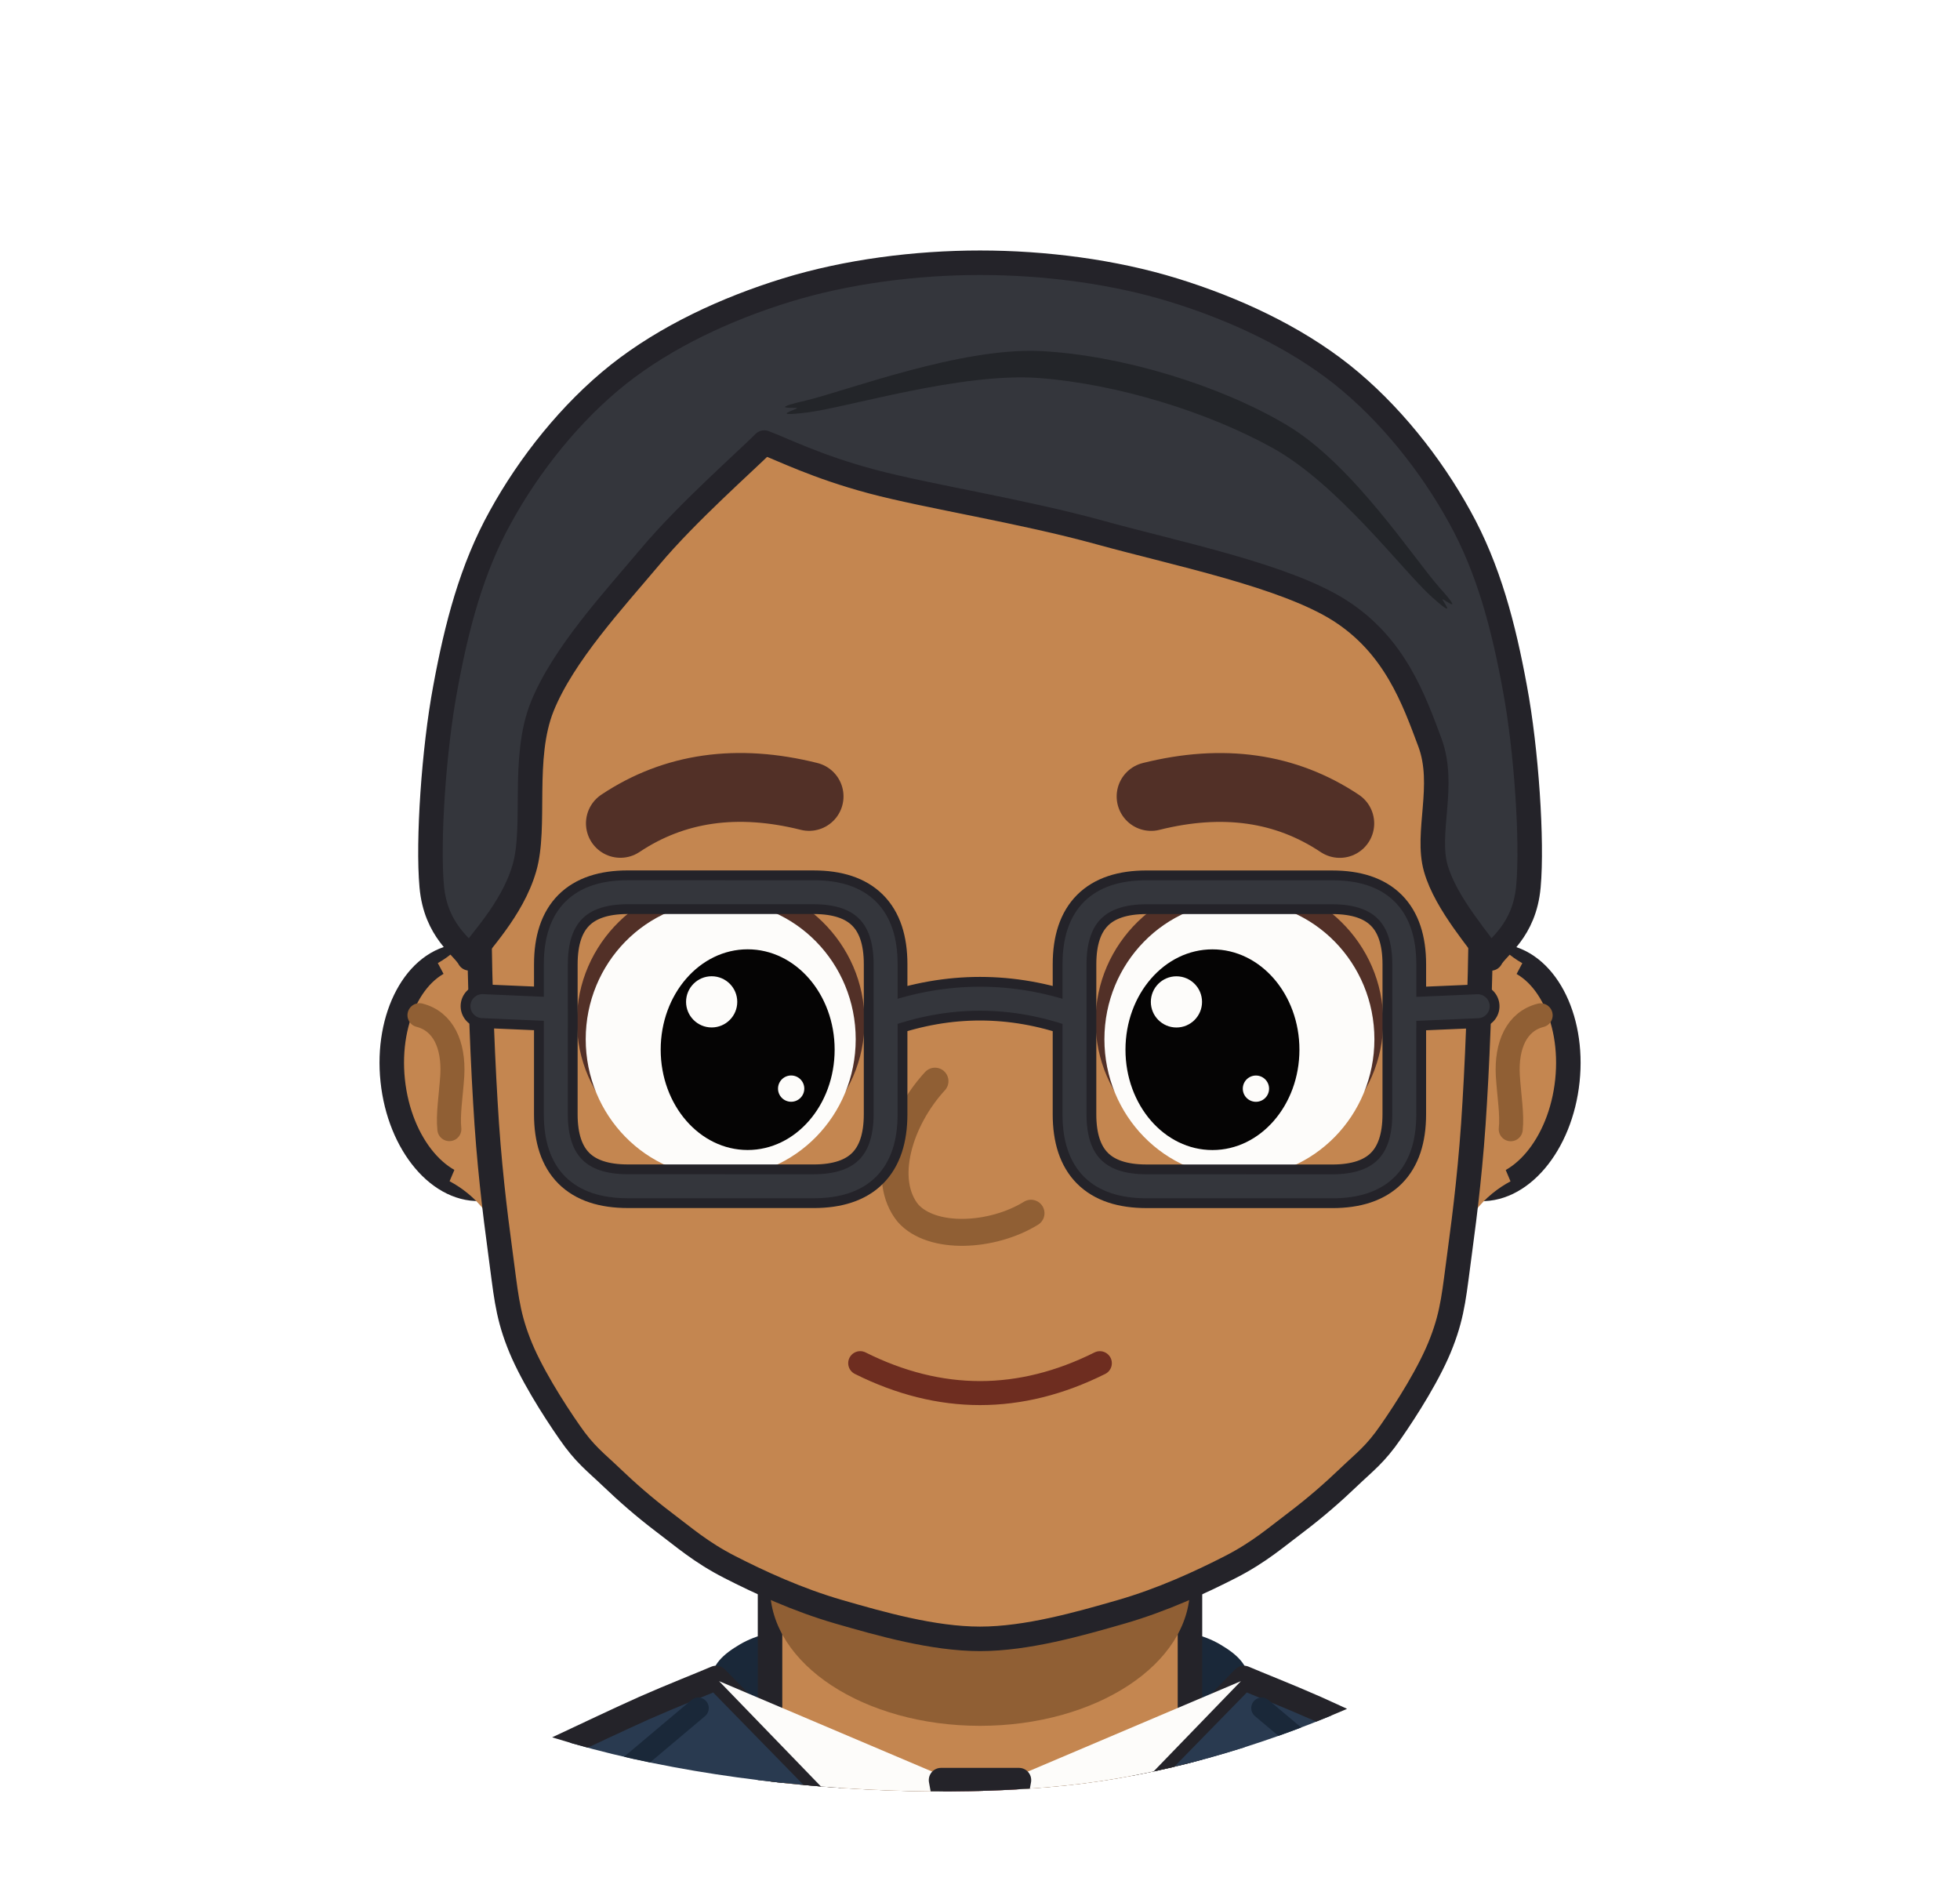
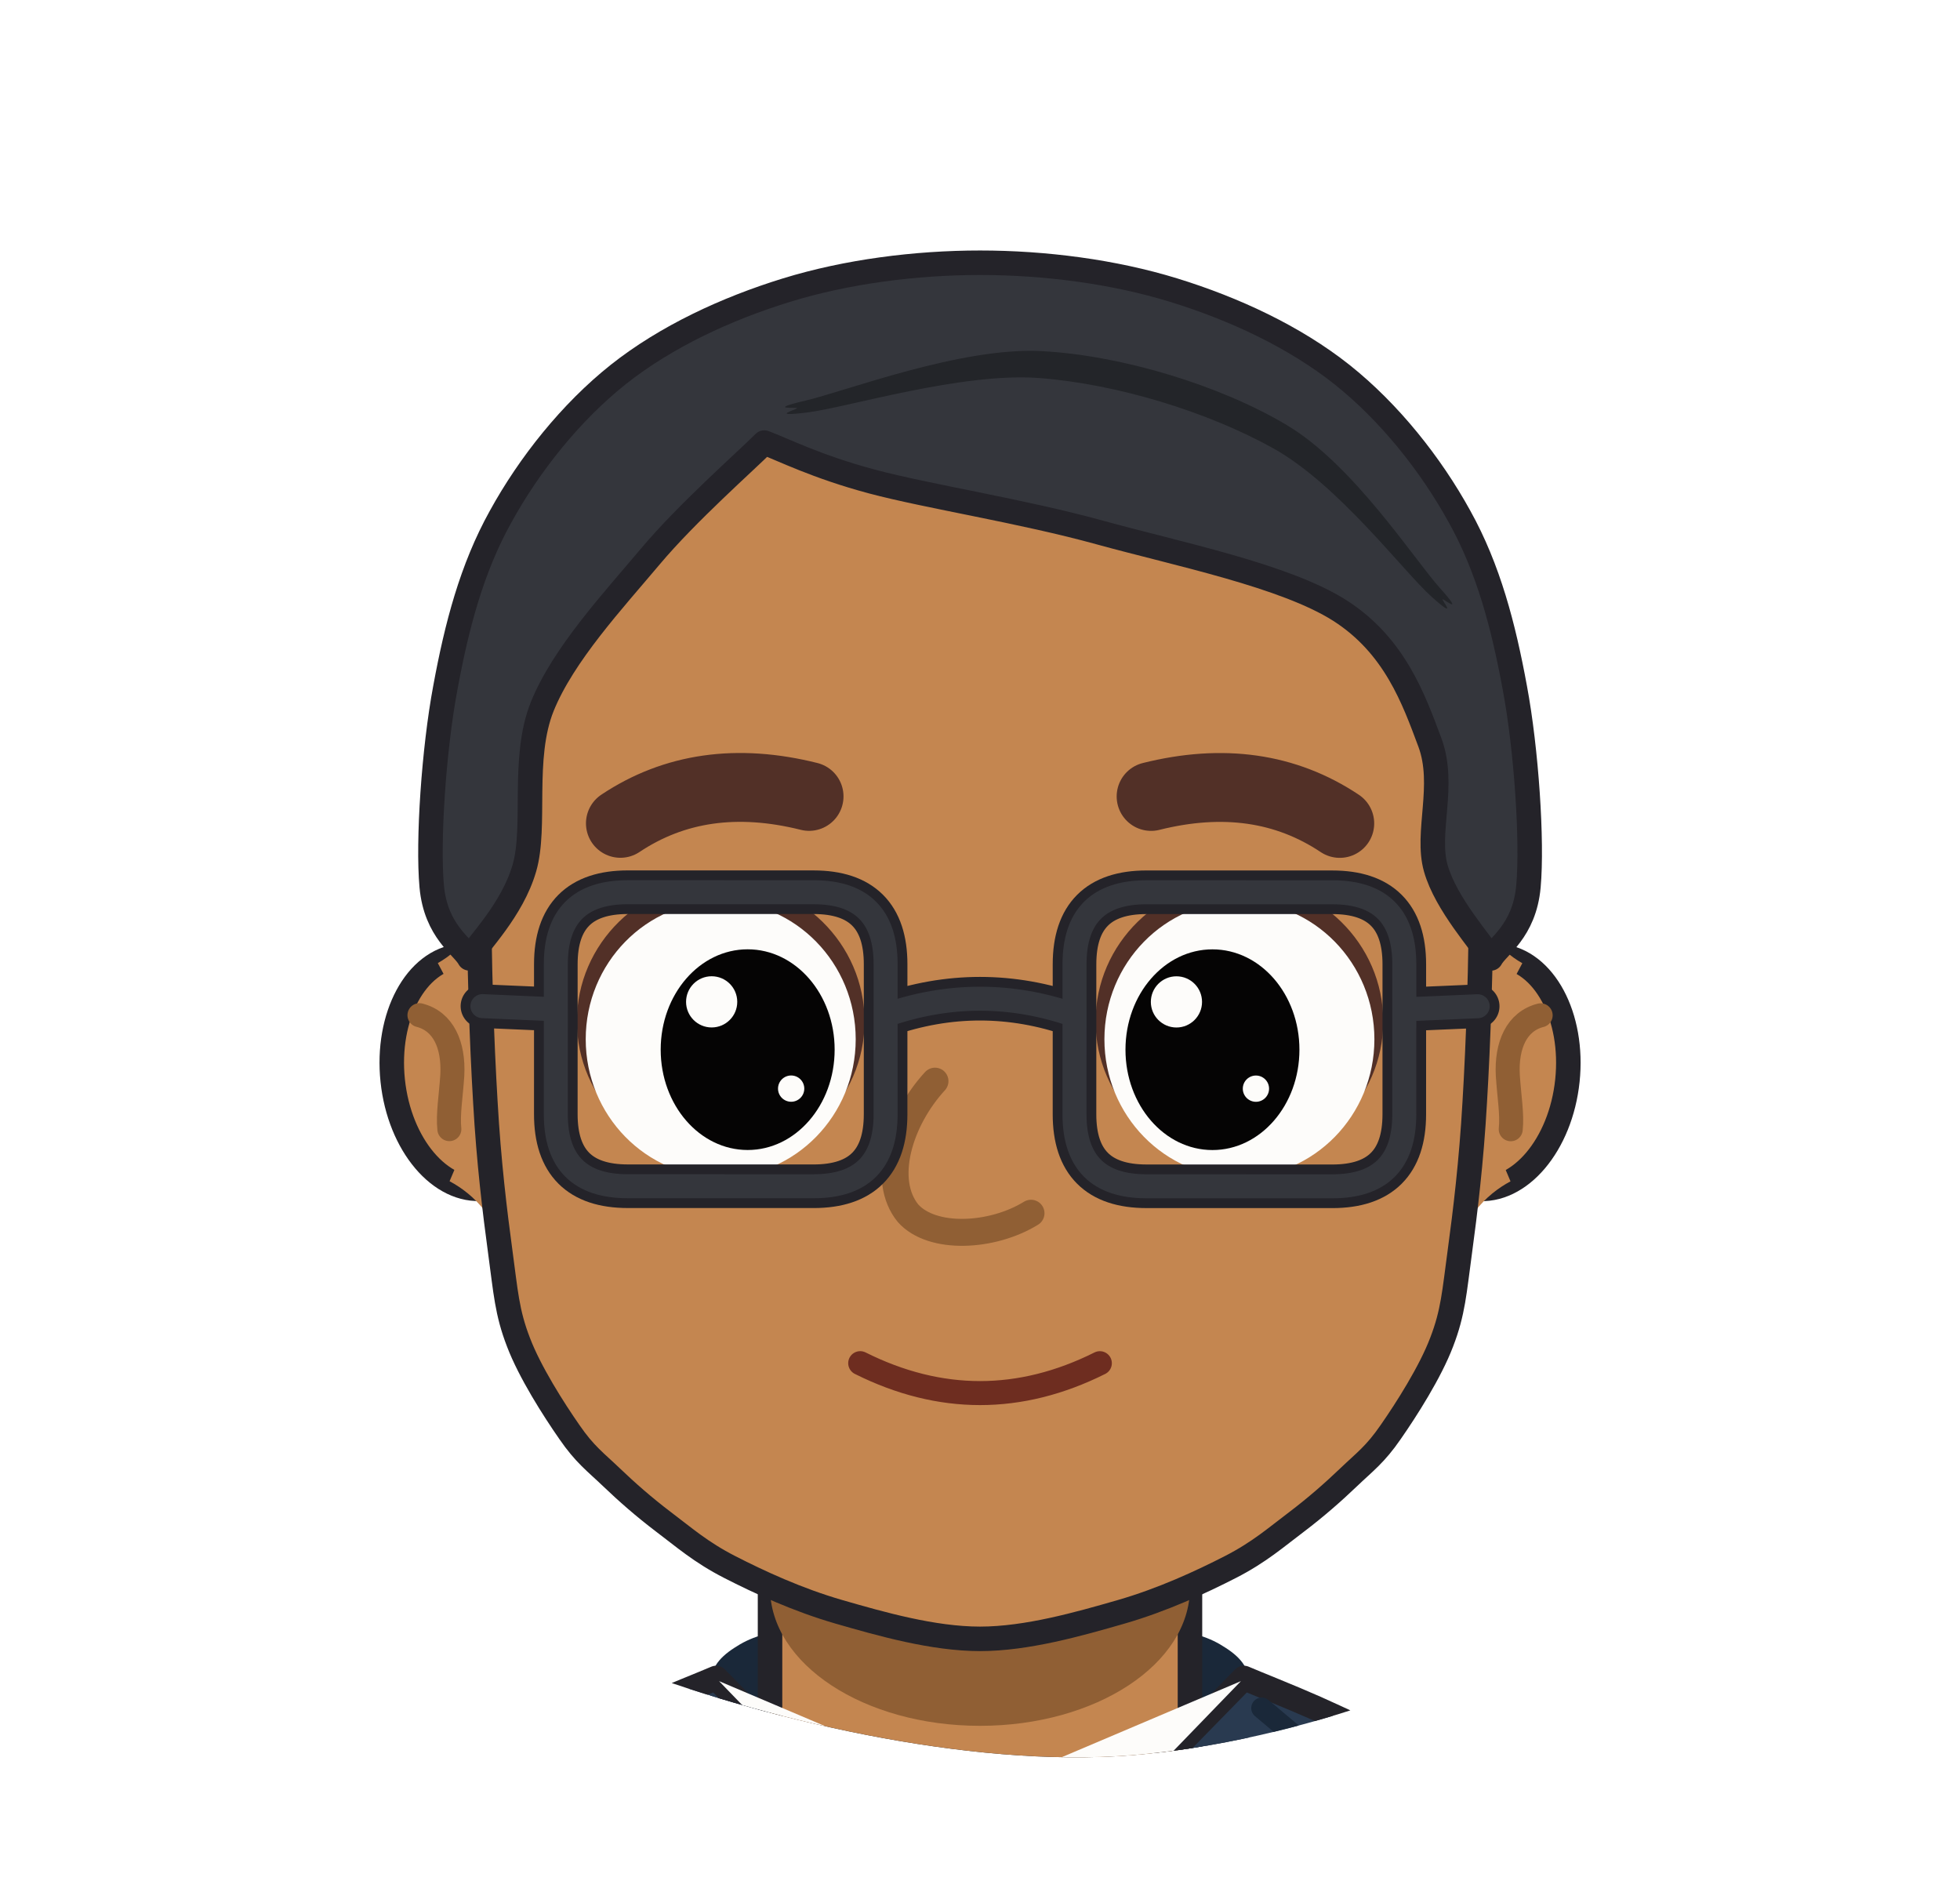
<svg xmlns="http://www.w3.org/2000/svg" viewBox="0 0 320 310" width="320" height="310">
  <defs>
    <clipPath id="cd3b">
      <rect x="-4000" y="-4000" width="9000" height="9000" />
    </clipPath>
    <pattern id="cd3pat" width="28" height="28" patternUnits="userSpaceOnUse">
      <rect width="28" height="28" fill="#F58C1B" />
      <rect width="28" height="14" fill="#F6A5C0" />
    </pattern>
    <clipPath id="cd3cr">
-       <path d="M855.33 634.07C849.65 693.29 815.04 760.63 762.30 804.71C709.30 848.78 621.42 889.89 537.59 898.54C454.03 907.19 327.47 894.48 260.68 855.81C193.89 817.41 154.14 729.80 136.83 666.79C119.25 603.79 123.85 532.13 155.49 477.77C187.13 423.15 252.57 370.42 325.85 339.86C399.41 309.57 517.85 276.85 596.27 294.97C674.42 313.09 752.57 392.05 795.84 448.57C838.83 505.08 861.01 574.58 855.33 634.07Z" />
-       <path d="M-473.50 -700.97L1473.50 -700.97L1473.50 818.77L-473.50 818.77Z" />
+       <path d="M848.37 657.86C839.50 711.35 820.71 772.42 773.74 810.25C726.77 848.35 639.09 879.41 566.80 885.15C494.52 890.89 402.66 868.97 340.30 844.70C277.67 820.43 223.13 787.55 191.55 739.54C159.98 691.26 146.41 612.19 150.59 555.57C154.76 498.94 176.94 435.53 216.08 399.78C255.23 363.77 315.51 343.41 385.44 340.28C455.64 336.89 562.63 355.42 636.22 380.21C710.07 404.73 791.74 442.31 827.23 488.50C862.46 534.69 857.24 604.10 848.37 657.86Z" />
+       <path d="M-473.50 -700.97L1473.50 -700.97L1473.50 664.63L-473.50 664.63Z" />
    </clipPath>
    <clipPath id="cd3s">
      <path d="M500 970.1L616.5 850.9C621.8 853.2 636.8 859.1 648.3 864.2C659.7 869.3 672.5 875.4 685.3 881.4C698.1 887.3 712.5 893.3 725 899.9C737.6 906.5 750.8 914.3 760.8 921.1C770.7 927.9 778 934.3 784.6 941C791.2 947.6 795.8 954.2 800.5 960.8C805.1 967.4 808.6 974.1 812.4 980.7C816.1 987.2 821.2 996.8 823 1000L177 1000C178.8 996.8 183.9 987.2 187.6 980.7C191.4 974.1 194.9 967.4 199.5 960.8C204.2 954.2 208.8 947.6 215.4 941C222 934.3 229.3 927.9 239.2 921.1C249.2 914.3 262.4 906.5 275 899.9C287.5 893.3 301.9 887.3 314.7 881.4C327.5 875.4 340.3 869.3 351.7 864.2C363.2 859.1 378.2 853.2 383.5 850.9L500 970.1Z" fill="#293A50" stroke="#242329" stroke-width="10.82" stroke-linejoin="round" stroke-linecap="round" transform="translate(500 1014) scale(0.86) translate(-500 -1000)" />
      <path d="M384.8 852.3L500 901.2L615.2 852.3L500 971.4Z" fill="#FDFCFA" transform="translate(500 1014) scale(0.86) translate(-500 -1000)" />
      <path d="M482.8 896L517.2 896L511.4 927.7L488.6 927.7ZM489.7 927.7L510.3 927.7L514.6 956.8L500 970.1L485.4 956.8Z" fill="#944F59" stroke="#242329" stroke-width="10.82" stroke-linejoin="round" stroke-linecap="round" transform="translate(500 1014) scale(0.86) translate(-500 -1000)" />
      <path d="M375.6 864.2L333.2 899.9L357 911.8L460.3 994.7M624.4 864.2L666.8 899.9L643 911.8L539.7 994.7M500 970.1L500 995.4" fill="none" stroke="#1A2839" stroke-width="9.3" stroke-linecap="round" stroke-linejoin="round" transform="translate(500 1014) scale(0.86) translate(-500 -1000)" />
    </clipPath>
    <clipPath id="cd3eL">
      <ellipse cx="385.5" cy="569" rx="59.6" ry="60.9" />
    </clipPath>
    <clipPath id="cd3eR">
      <ellipse cx="614.5" cy="569" rx="59.6" ry="60.9" />
    </clipPath>
    <filter id="cd3bl" x="-60%" y="-90%" width="220%" height="280%">
      <feGaussianBlur stdDeviation="15" />
    </filter>
    <clipPath id="cd3eo">
      <path d="M-1000 -1000H2000V2000H-1000Z" />
    </clipPath>
    <clipPath id="cd3ck">
      <ellipse cx="385.5" cy="561.1" rx="66.5" ry="65.2" />
      <ellipse cx="385.5" cy="569" rx="62.6" ry="63.9" />
      <ellipse cx="614.5" cy="561.1" rx="66.5" ry="65.2" />
      <ellipse cx="614.5" cy="569" rx="62.6" ry="63.9" />
    </clipPath>
  </defs>
  <g transform="translate(-55 -107) scale(0.43)">
    <g clip-path="url(#cd3b)">
      <g transform="translate(500 1014) scale(0.86) translate(-500 -1000)">
        <g clip-path="url(#cd3cr)">
          <g transform="translate(0 0.06)">
            <path d="M500 824.5C525.6 824.5 558.7 826.2 576.8 828.4C594.9 830.7 601.5 833.1 608.5 837.7C615.6 842.3 619.6 847.4 619.1 856.2C618.7 865.1 625.8 880.5 605.9 890.7C586 900.8 535.3 917.1 500 917.1C464.7 917.1 414 900.8 394.1 890.7C374.2 880.5 381.3 865.1 380.9 856.2C380.4 847.4 384.4 842.3 391.5 837.7C398.5 833.1 405.1 830.7 423.2 828.4C441.3 826.2 474.4 824.5 500 824.5Z" fill="#1A2839" />
          </g>
        </g>
        <g clip-path="url(#cd3cr)">
          <g transform="translate(0 0.06)">
            <path d="M407.3 768.9L407.3 935.7Q407.3 967.4 439.1 967.4L560.9 967.4Q592.7 967.4 592.7 935.7L592.7 768.9Z" fill="#C48650" stroke="#242329" stroke-width="10.82" stroke-linejoin="round" stroke-linecap="round" />
            <ellipse cx="500" cy="811.2" rx="92.7" ry="60.9" fill="#905F34" />
          </g>
        </g>
        <g transform="matrix(1 0.0001 -0.0001 1 0.08335 0.01754)">
          <ellipse cx="275.6" cy="583.6" rx="35.1" ry="51.6" transform="rotate(-6 275.6 583.6)" fill="#C48650" stroke="#242329" stroke-width="10.82" stroke-linejoin="round" stroke-linecap="round" />
          <ellipse cx="724.4" cy="583.6" rx="35.1" ry="51.6" transform="rotate(6 724.4 583.6)" fill="#C48650" stroke="#242329" stroke-width="10.82" stroke-linejoin="round" stroke-linecap="round" />
          <path d="M281.3 496.1C281.3 518.4 271 529.5 260.6 535.4L286.2 583.6ZM718.7 496.1C718.7 518.4 729 529.5 739.4 535.4L713.8 583.6ZM291.8 671C288.8 648.8 276.3 637.3 265.8 631.7L286.2 583.6ZM708.2 671C711.2 648.8 723.7 637.3 734.2 631.7L713.8 583.6Z" fill="#C48650" />
          <path d="M252.5 558.4C263.1 561.1 267.7 571.6 267 584.9C266.4 594.2 265 602.1 265.7 608.7M747.5 558.4C736.9 561.1 732.3 571.6 733 584.9C733.6 594.2 735 602.1 734.3 608.7" fill="none" stroke="#905F34" stroke-width="10.6" stroke-linecap="round" stroke-linejoin="round" />
        </g>
        <g transform="matrix(1 0.0001 -0.0001 1 0.08335 0.01754)">
          <path d="M500 255.3C526.5 255.3 554.7 258.6 579.4 265.9C604.1 273.2 628.8 284 648.3 299C667.7 314 684.4 334.9 695.9 355.9C707.4 376.8 712.9 400 717.1 424.7C721.3 449.4 720.8 475.5 721.1 504.1C721.3 532.8 720 570.3 718.4 596.8C716.9 623.3 714.2 645.3 711.8 663C709.4 680.6 708.9 689.5 703.8 702.7C698.8 715.9 688.2 732.5 681.3 742.4C674.5 752.3 669.8 755.6 662.8 762.3C655.9 768.9 648.4 775.5 639.7 782.1C630.9 788.7 623.4 795.4 610.5 802C597.6 808.6 580.6 816.5 562.2 821.8C543.8 827.1 520.7 833.7 500 833.7C479.3 833.7 456.2 827.1 437.8 821.8C419.4 816.5 402.4 808.6 389.5 802C376.6 795.4 369.1 788.7 360.3 782.1C351.6 775.5 344.1 768.9 337.2 762.3C330.2 755.6 325.5 752.3 318.7 742.4C311.8 732.5 301.2 715.9 296.2 702.7C291.1 689.5 290.6 680.6 288.2 663C285.8 645.3 283.1 623.3 281.6 596.8C280 570.3 278.7 532.8 278.9 504.1C279.2 475.5 278.7 449.4 282.9 424.7C287.1 400 292.6 376.8 304.1 355.9C315.6 334.9 332.3 314 351.7 299C371.2 284 395.9 273.2 420.6 265.9C445.3 258.6 473.5 255.3 500 255.3Z" fill="#C48650" data-sk="1" stroke="#242329" stroke-width="10.82" stroke-linejoin="round" stroke-linecap="round" />
        </g>
        <g clip-path="url(#cd3cr)">
          <g transform="translate(0 0.13)">
            <path d="M500 970.1L616.5 850.9C621.8 853.2 636.8 859.1 648.3 864.2C659.7 869.3 672.5 875.4 685.3 881.4C698.1 887.3 712.5 893.3 725 899.9C737.6 906.5 750.8 914.3 760.8 921.1C770.7 927.9 778 934.3 784.6 941C791.2 947.6 795.8 954.2 800.5 960.8C805.1 967.4 808.6 974.1 812.4 980.7C816.1 987.2 821.2 996.8 823 1000L177 1000C178.8 996.8 183.9 987.2 187.6 980.7C191.4 974.1 194.9 967.4 199.5 960.8C204.2 954.2 208.8 947.6 215.4 941C222 934.3 229.3 927.9 239.2 921.1C249.2 914.3 262.4 906.5 275 899.9C287.5 893.3 301.9 887.3 314.7 881.4C327.5 875.4 340.3 869.3 351.7 864.2C363.2 859.1 378.2 853.2 383.5 850.9L500 970.1Z" fill="#293A50" stroke="#242329" stroke-width="10.82" stroke-linejoin="round" stroke-linecap="round" />
            <path d="M384.8 852.3L500 901.2L615.2 852.3L500 971.4Z" fill="#FDFCFA" />
            <path d="M482.8 896L517.2 896L511.4 927.7L488.6 927.7ZM489.7 927.7L510.3 927.7L514.6 956.8L500 970.1L485.4 956.8Z" fill="#944F59" stroke="#242329" stroke-width="10.82" stroke-linejoin="round" stroke-linecap="round" />
            <path d="M375.6 864.2L333.2 899.9L357 911.8L460.3 994.7M624.4 864.2L666.8 899.9L643 911.8L539.7 994.7M500 970.1L500 995.4" fill="none" stroke="#1A2839" stroke-width="9.3" stroke-linecap="round" stroke-linejoin="round" />
          </g>
        </g>
        <g transform="matrix(1 0.0001 -0.0001 1 0.08335 0.01754)">
          <path fill="#34363C" data-o="f" d="M725.5 533.3C721.5 526.6 705.7 509.4 701.2 493.5C696.7 477.7 705.6 456.9 698.6 438C691.5 419 683.1 395.2 658.8 379.7C634.6 364.3 587.4 354.8 552.9 345.3C518.5 335.8 477.1 329.4 452.3 322.8C427.6 316.2 412.6 308.5 404.7 305.6C396.3 314 370.7 336.5 354.4 355.9C338.1 375.3 316 399.1 306.7 422.1C297.5 445 304.2 475 298.8 493.5C293.4 512.1 278.5 526.6 274.5 533.3C271.7 528 259.7 521.4 257.9 501.5C256.1 481.6 258.8 441.1 263.9 413.9C268.9 386.7 275.5 361.3 288.3 338.3C301 315.2 319.3 292.2 340.3 275.5C361.4 258.8 387.9 246.5 414.5 238.3C441.1 230.1 471.5 226.2 500 226.2C528.5 226.2 558.9 230.1 585.5 238.3C612.1 246.5 638.6 258.8 659.7 275.5C680.7 292.2 699 315.2 711.7 338.3C724.5 361.3 731.1 386.7 736.1 413.9C741.2 441.1 743.9 481.6 742.1 501.5C740.3 521.4 728.3 528 725.5 533.3Z" stroke="#242329" stroke-width="10.82" stroke-linejoin="round" stroke-linecap="round" />
          <path fill="#232529" d="M419.1 290.4C419.8 290.8 405.9 294.5 423.7 292.3C441.5 290.1 491.8 274.5 526.1 277.1C560.4 279.7 600.5 292 629.4 308.1C658.3 324.2 686.9 362.5 699.3 373.6C711.8 384.8 703.4 374.6 704.2 374.8C704 374 714.6 382.7 703.1 369.9C691.6 357.1 664.7 315.2 635.3 297.8C606 280.3 562.3 267 526.9 265.2C491.4 263.4 440.7 282.9 422.8 287.1C404.8 291.3 419.7 289.9 419.1 290.4Z" />
        </g>
        <g transform="matrix(1 0.0001 -0.0001 1 0.08335 0.01754)">
          <g filter="url(#cd3bl)">
            <ellipse cx="330.6" cy="668.3" rx="35.7" ry="19.9" fill="#D07548" opacity="0.000" transform="matrix(0.4 0 0 0.4 198.36 400.98)" />
          </g>
          <g filter="url(#cd3bl)">
            <ellipse cx="669.4" cy="668.3" rx="35.7" ry="19.9" fill="#D07548" opacity="0.000" transform="matrix(0.4 0 0 0.4 401.64 400.98)" />
          </g>
        </g>
        <g transform="matrix(1 0.0001 -0.0001 1 0.08335 0.01754)">
          <g clip-path="url(#cd3eo)" display="inline">
            <g>
              <ellipse cx="385.5" cy="561.1" rx="63.5" ry="62.2" fill="#523027" />
              <ellipse cx="385.5" cy="569" rx="59.6" ry="60.9" fill="#FDFCFA" />
              <g clip-path="url(#cd3eL)">
                <g transform="translate(0.00 0.00)">
                  <ellipse cx="397.4" cy="573.6" rx="38.4" ry="44.3" fill="#050404" />
                  <circle cx="381.5" cy="552.5" r="11.3" fill="#FDFCFA" />
                  <circle cx="416.6" cy="590.8" r="5.8" fill="#FDFCFA" />
                </g>
              </g>
            </g>
            <g>
              <ellipse cx="614.5" cy="561.1" rx="63.5" ry="62.2" fill="#523027" />
              <ellipse cx="614.5" cy="569" rx="59.6" ry="60.9" fill="#FDFCFA" />
              <g clip-path="url(#cd3eR)">
                <g transform="translate(0.00 0.00)">
                  <ellipse cx="602.6" cy="573.6" rx="38.4" ry="44.3" fill="#050404" />
                  <circle cx="586.7" cy="552.5" r="11.3" fill="#FDFCFA" />
                  <circle cx="621.8" cy="590.8" r="5.8" fill="#FDFCFA" />
                </g>
              </g>
            </g>
          </g>
          <g clip-path="url(#cd3ck)">
            <g>
              <path d="M312.7 618C312.7 669.6 458.3 669.6 458.3 618Q385.5 596.8 312.7 618ZM541.7 618C541.7 669.6 687.3 669.6 687.3 618Q614.5 596.8 541.7 618Z" fill="#C48650" display="none" />
            </g>
          </g>
          <path fill="none" stroke="#523027" stroke-linecap="round" stroke-linejoin="round" display="none" />
          <path fill="none" stroke="#523027" stroke-width="30.4" stroke-linecap="round" stroke-linejoin="round" d="M341.2 473.7Q376.9 449.9 424.5 461.8M658.8 473.7Q623.1 449.9 575.5 461.8" transform="translate(0 0.00)" />
          <g>
            <path d="M480.1 587.5C464.3 604.7 456.3 631.2 468.2 645.8C478.8 657.7 505.3 656.4 522.5 645.8" fill="none" stroke="#905F34" stroke-width="11.9" stroke-linecap="round" stroke-linejoin="round" />
          </g>
          <path fill="#6E2D20" stroke="#6E2D20" stroke-linejoin="round" stroke-linecap="round" d="M447.1 712.0C464.7 720.8 482.4 725.2 500.0 725.2C517.6 725.2 535.3 720.8 552.9 712.0C535.3 720.8 517.6 725.2 500.0 725.2C482.4 725.2 464.7 720.8 447.1 712.0Z" stroke-width="10.60" />
          <path fill="#FDFCFA" display="none" />
          <g>
            <path d="M469.6 731.4Q500 714.2 530.4 731.4Q500 745.1 469.6 731.4Z" fill="#D9604A" display="none" />
          </g>
        </g>
        <g transform="matrix(1 0.0001 -0.0001 1 0.08335 0.01754)">
          <path d="M344.5 504.1L426.5 504.1Q458.3 504.1 458.3 535.9L458.3 602.1Q458.3 633.9 426.5 633.9L344.5 633.9Q312.7 633.9 312.7 602.1L312.7 535.9Q312.7 504.1 344.5 504.1ZM573.5 504.1L655.5 504.1Q687.3 504.1 687.3 535.9L687.3 602.1Q687.3 633.9 655.5 633.9L573.5 633.9Q541.7 633.9 541.7 602.1L541.7 535.9Q541.7 504.1 573.5 504.1ZM458.3 558.4Q500 543.8 541.7 558.4M312.7 555.8L280.3 554.4M687.3 555.8L719.7 554.4" fill="none" stroke="#242329" stroke-width="19.25" stroke-linecap="round" stroke-linejoin="round" />
          <path d="M344.5 504.1L426.5 504.1Q458.3 504.1 458.3 535.9L458.3 602.1Q458.3 633.9 426.5 633.9L344.5 633.9Q312.7 633.9 312.7 602.1L312.7 535.9Q312.7 504.1 344.5 504.1ZM573.5 504.1L655.5 504.1Q687.3 504.1 687.3 535.9L687.3 602.1Q687.3 633.9 655.5 633.9L573.5 633.9Q541.7 633.9 541.7 602.1L541.7 535.9Q541.7 504.1 573.5 504.1ZM458.3 558.4Q500 543.8 541.7 558.4M312.7 555.8L280.3 554.4M687.3 555.8L719.7 554.4" fill="none" stroke="#34363C" stroke-width="10.6" stroke-linecap="round" stroke-linejoin="round" />
        </g>
      </g>
    </g>
    <g clip-path="url(#cd3b)">
      <g transform="translate(0 0.00)" />
    </g>
  </g>
</svg>
